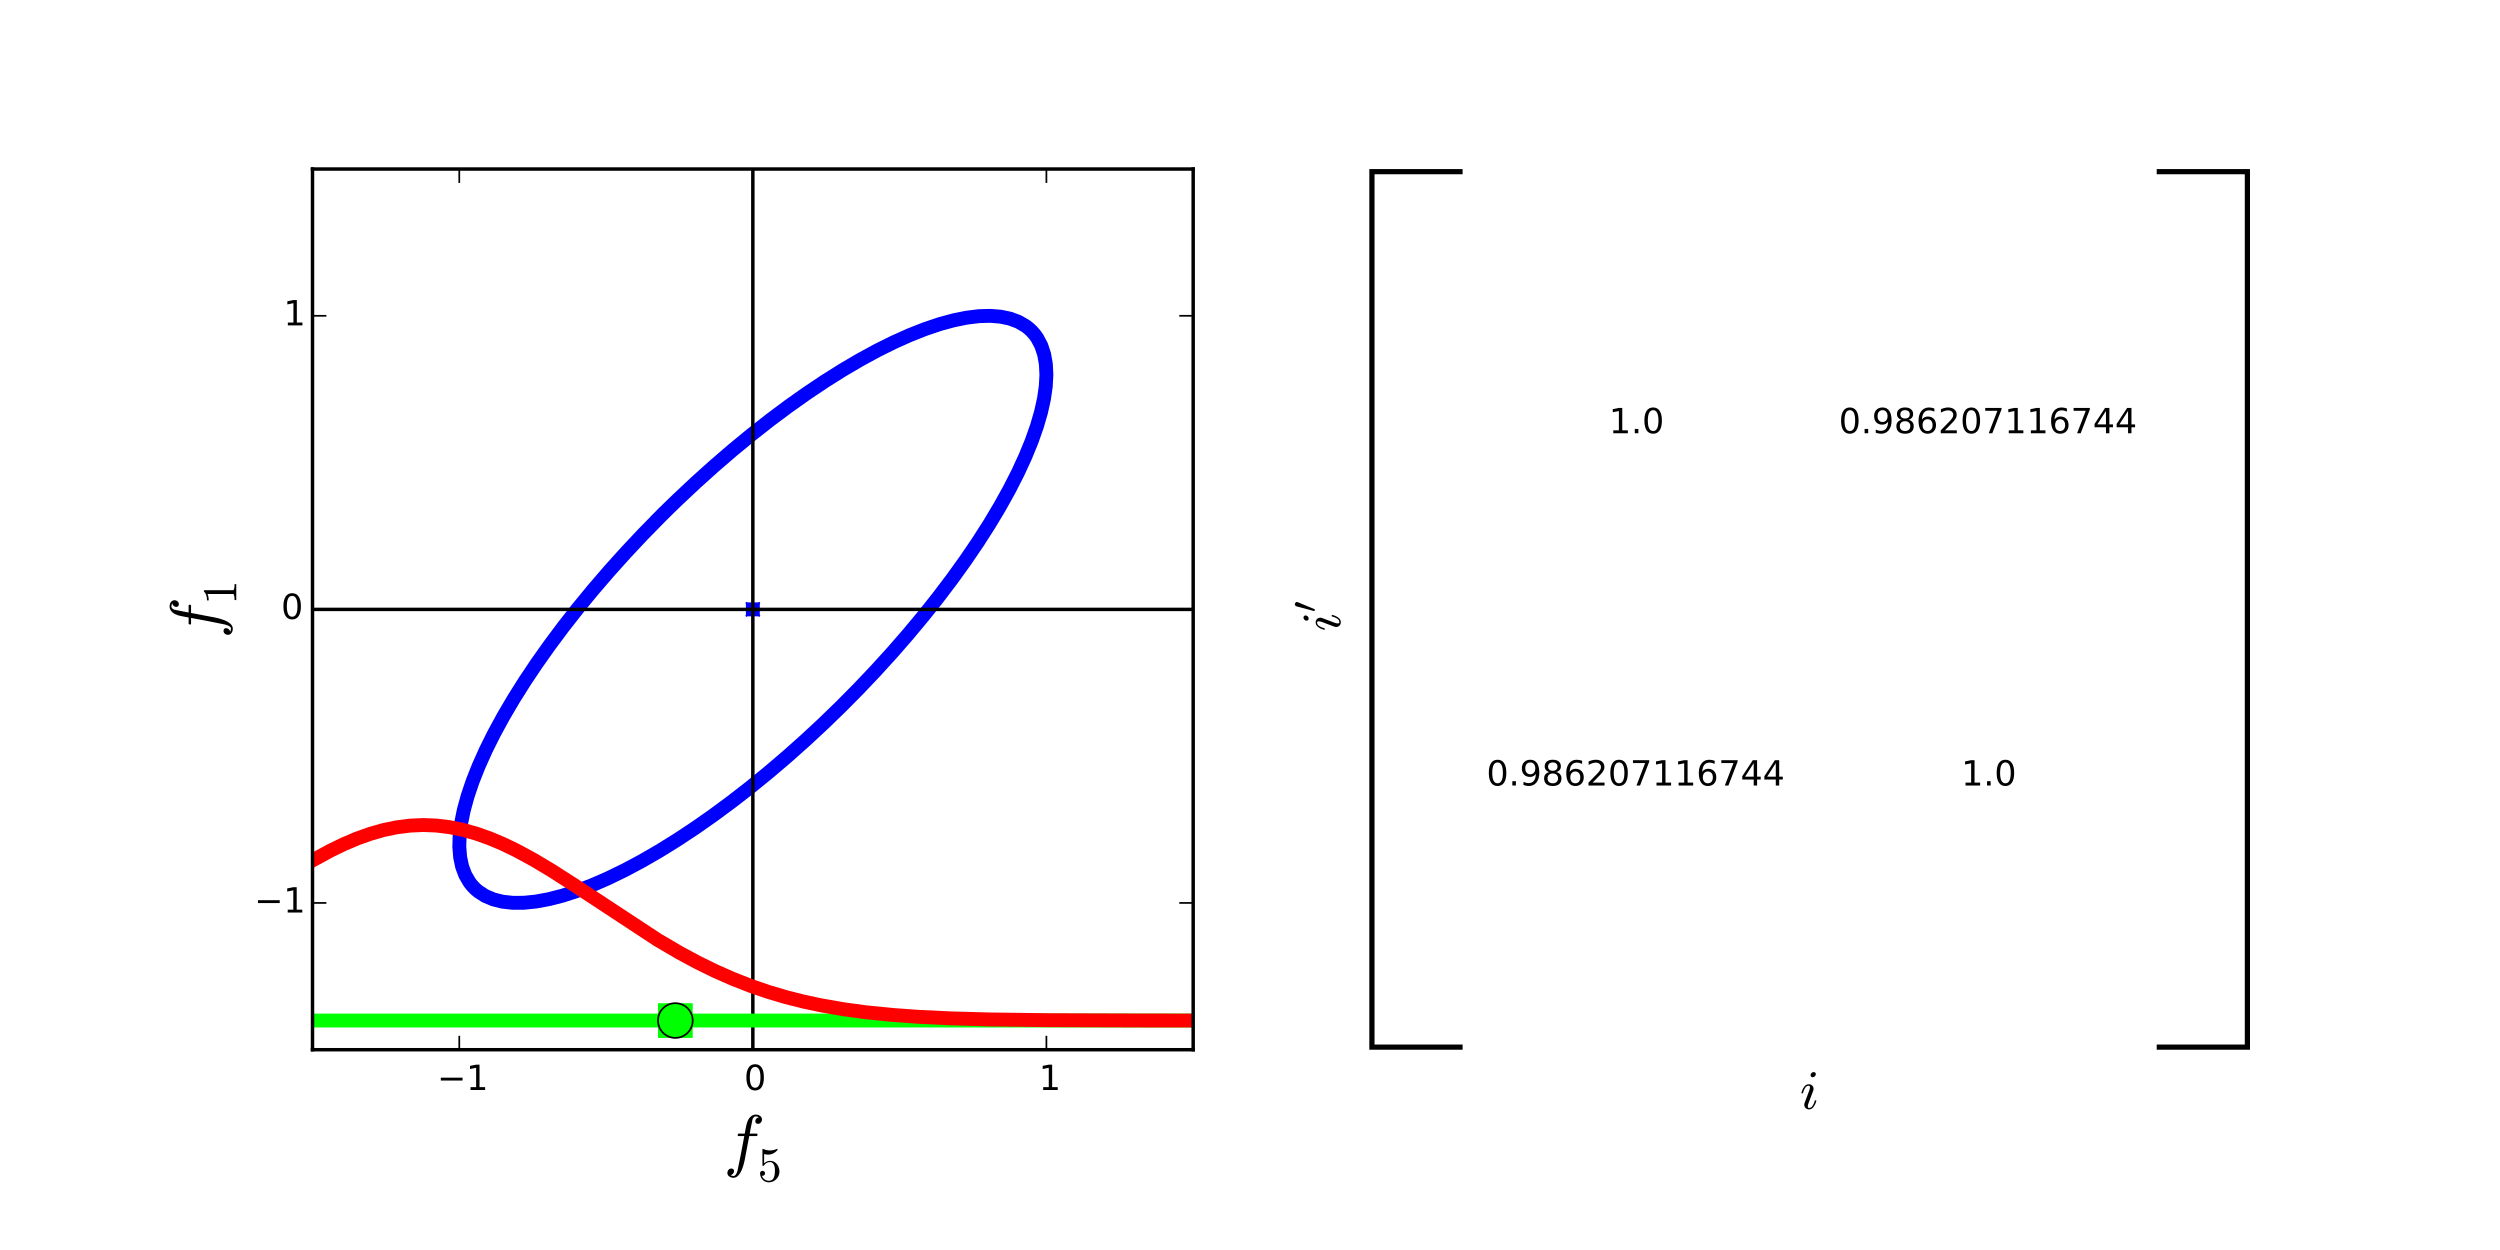
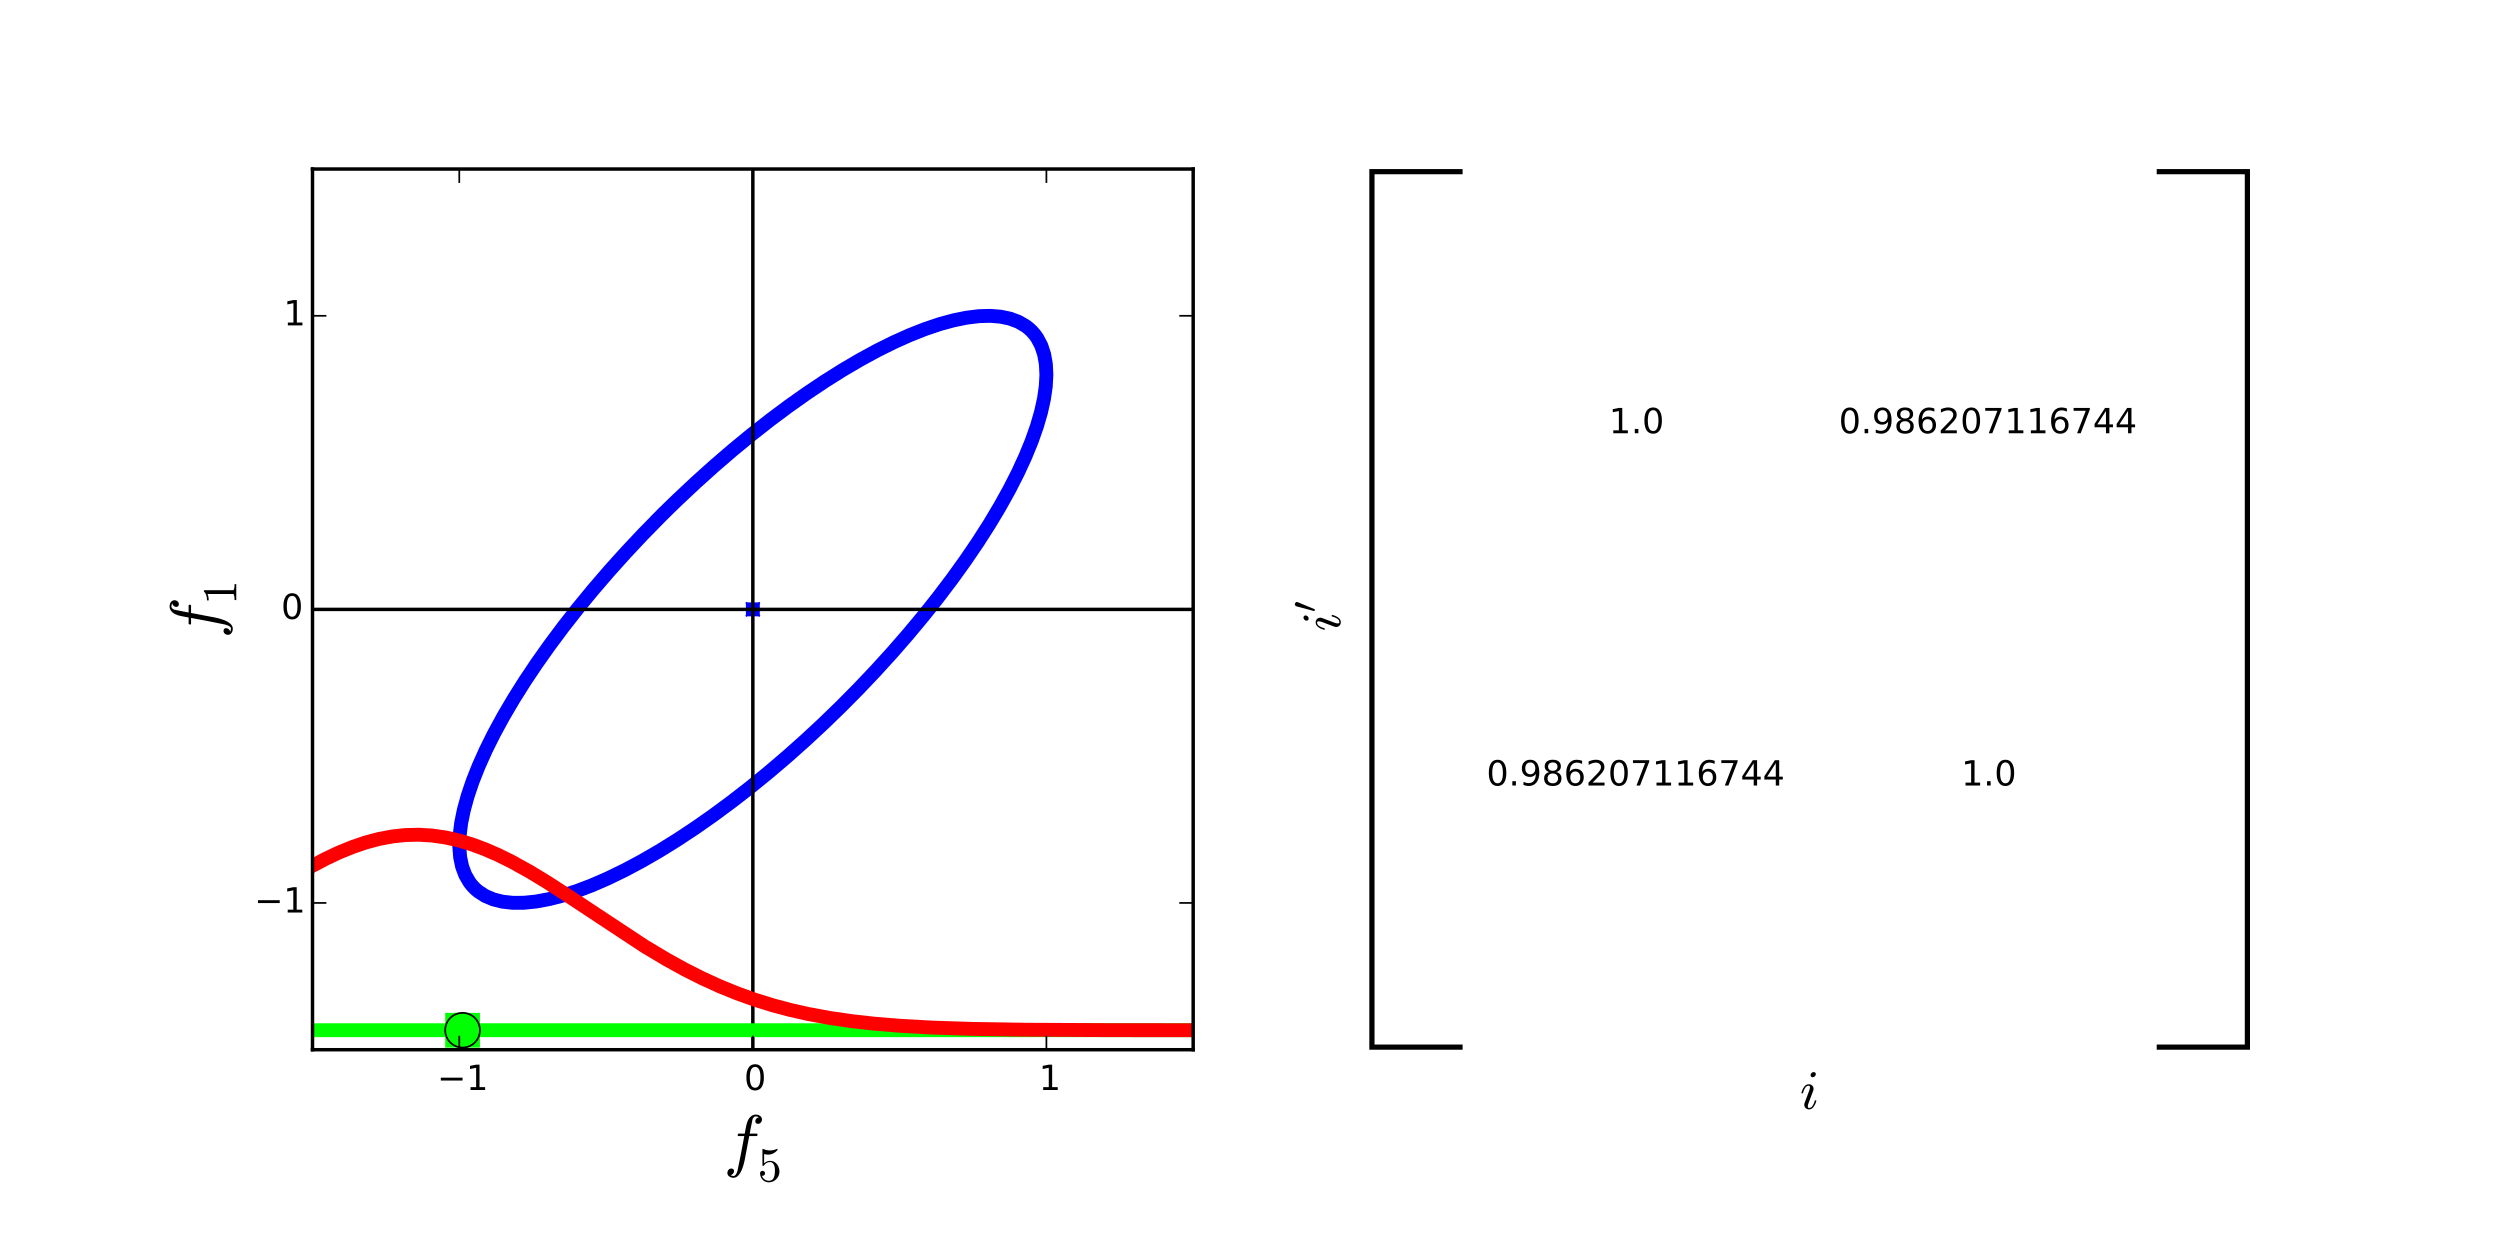
<svg xmlns="http://www.w3.org/2000/svg" xmlns:xlink="http://www.w3.org/1999/xlink" height="360pt" version="1.1" viewBox="0 0 720 360" width="720pt">
  <defs>
    <style type="text/css">
*{stroke-linecap:butt;stroke-linejoin:round;}
  </style>
  </defs>
  <g id="figure_1">
    <g id="patch_1">
      <path d=" M0 360 L720 360 L720 0 L0 0 z " style="fill:#ffffff;" />
    </g>
    <g id="axes_1">
      <g id="patch_2">
        <path d=" M90 302.318 L343.636 302.318 L343.636 48.682 L90 48.682 z " style="fill:#ffffff;" />
      </g>
      <g id="line2d_1">
        <path clip-path="url(#p327466bd2e)" d=" M190.132 148.814 L192.678 146.294 L195.248 143.804 L200.449 138.921 L205.716 134.184 L211.028 129.612 L216.362 125.222 L221.698 121.033 L227.015 117.061 L232.291 113.322 L237.505 109.831 L242.637 106.601 L247.666 103.646 L252.572 100.978 L257.335 98.607 L261.937 96.542 L266.359 94.792 L270.584 93.364 L274.594 92.263 L278.374 91.494 L281.909 91.06 L285.184 90.962 L288.187 91.201 L290.905 91.777 L293.327 92.686 L295.445 93.925 L296.387 94.667 L297.25 95.49 L298.032 96.392 L298.733 97.373 L299.891 99.568 L300.717 102.066 L301.208 104.856 L301.363 107.928 L301.182 111.269 L300.663 114.866 L299.811 118.705 L298.628 122.771 L297.119 127.046 L295.289 131.515 L293.147 136.159 L290.7 140.96 L287.959 145.899 L284.935 150.955 L281.639 156.11 L278.084 161.342 L274.285 166.63 L270.258 171.953 L266.017 177.291 L261.58 182.621 L256.964 187.924 L252.189 193.176 L247.273 198.358 L242.235 203.449 L237.096 208.429 L231.876 213.277 L226.596 217.975 L221.277 222.504 L215.94 226.845 L210.607 230.981 L205.298 234.896 L200.036 238.575 L194.84 242.002 L189.732 245.164 L184.732 248.048 L179.86 250.643 L175.135 252.938 L170.576 254.925 L166.202 256.595 L162.029 257.942 L158.075 258.961 L154.355 259.646 L150.884 259.996 L147.676 260.01 L144.743 259.686 L142.098 259.027 L139.75 258.035 L137.71 256.714 L136.808 255.931 L135.986 255.069 L135.244 254.127 L134.004 252.009 L133.095 249.587 L132.52 246.868 L132.28 243.866 L132.378 240.591 L132.812 237.056 L133.581 233.276 L134.682 229.266 L136.11 225.041 L137.86 220.619 L139.925 216.017 L142.296 211.254 L144.965 206.348 L147.919 201.319 L151.149 196.187 L154.64 190.972 L158.379 185.696 L162.351 180.38 L166.54 175.044 L170.93 169.709 L175.502 164.398 L180.24 159.131 L185.123 153.929 L190.132 148.814 L190.132 148.814" style="fill:none;stroke:#0000ff;stroke-linecap:square;stroke-width:4;" />
      </g>
      <g id="line2d_2">
        <path clip-path="url(#p327466bd2e)" d=" M216.818 175.5" style="fill:none;stroke:#0000ff;stroke-linecap:square;stroke-width:4;" />
        <defs>
          <path d=" M-2 2 L2 -2 M-2 -2 L2 2" id="mf17e2e6b86" style="stroke:#0000ff;stroke-width:0.5;" />
        </defs>
        <g clip-path="url(#p327466bd2e)">
          <use style="fill:#0000ff;stroke:#0000ff;stroke-width:0.5;" x="216.818" xlink:href="#mf17e2e6b86" y="175.5" />
        </g>
      </g>
      <g id="line2d_3">
        <path clip-path="url(#p327466bd2e)" d=" M90 175.5 L343.636 175.5" style="fill:none;stroke:#000000;stroke-linecap:square;" />
      </g>
      <g id="line2d_4">
        <path clip-path="url(#p327466bd2e)" d=" M216.818 302.318 L216.818 48.682" style="fill:none;stroke:#000000;stroke-linecap:square;" />
      </g>
      <g id="line2d_5">
-         <path clip-path="url(#p327466bd2e)" d=" M90 293.916 L343.636 293.916" style="fill:none;stroke:#00ff00;stroke-linecap:square;stroke-width:4;" />
+         <path clip-path="url(#p327466bd2e)" d=" M90 296.703 L343.636 296.703" style="fill:none;stroke:#00ff00;stroke-linecap:square;stroke-width:4;" />
      </g>
      <g id="line2d_6">
-         <path clip-path="url(#p327466bd2e)" d=" M90 247.797 L95.098 245.017 L98.922 243.161 L102.746 241.534 L106.569 240.162 L110.393 239.068 L114.217 238.27 L118.04 237.781 L121.864 237.609 L125.688 237.758 L129.511 238.225 L133.335 239.002 L137.159 240.076 L140.982 241.429 L144.806 243.039 L148.63 244.88 L153.728 247.643 L158.826 250.691 L165.199 254.782 L189.415 270.701 L195.788 274.437 L200.886 277.179 L205.984 279.68 L211.083 281.93 L216.181 283.926 L221.279 285.673 L226.377 287.184 L231.476 288.473 L236.574 289.559 L242.947 290.665 L249.319 291.527 L256.967 292.3 L264.614 292.848 L273.536 293.276 L285.007 293.599 L301.576 293.811 L329.616 293.903 L343.636 293.912 L343.636 293.912" style="fill:none;stroke:#ff0000;stroke-linecap:square;stroke-width:4;" />
+         <path clip-path="url(#p327466bd2e)" d=" M90 249.328 L93.824 247.319 L97.647 245.518 L101.471 243.953 L105.295 242.648 L109.118 241.627 L112.942 240.905 L116.766 240.494 L120.589 240.403 L124.413 240.632 L128.237 241.178 L132.06 242.03 L135.884 243.176 L139.708 244.596 L143.531 246.266 L147.355 248.16 L152.453 250.983 L157.551 254.075 L163.924 258.201 L185.592 272.508 L191.964 276.32 L197.063 279.135 L202.161 281.713 L207.259 284.042 L212.357 286.117 L217.455 287.941 L222.554 289.524 L227.652 290.88 L232.75 292.027 L239.123 293.2 L245.496 294.119 L251.868 294.827 L259.516 295.452 L268.438 295.945 L279.909 296.323 L295.203 296.563 L319.42 296.679 L343.636 296.699 L343.636 296.699" style="fill:none;stroke:#ff0000;stroke-linecap:square;stroke-width:4;" />
      </g>
      <g id="line2d_7">
-         <path clip-path="url(#p327466bd2e)" d=" M194.499 293.916" style="fill:none;stroke:#00ff00;stroke-linecap:square;stroke-width:10;" />
+         <path clip-path="url(#p327466bd2e)" d=" M133.22 296.703" style="fill:none;stroke:#00ff00;stroke-linecap:square;stroke-width:10;" />
        <defs>
          <path d=" M0 5 C1.326 5 2.598 4.473 3.536 3.536 C4.473 2.598 5 1.326 5 0 C5 -1.326 4.473 -2.598 3.536 -3.536 C2.598 -4.473 1.326 -5 0 -5 C-1.326 -5 -2.598 -4.473 -3.536 -3.536 C-4.473 -2.598 -5 -1.326 -5 0 C-5 1.326 -4.473 2.598 -3.536 3.536 C-2.598 4.473 -1.326 5 0 5 z " id="m7813ac0a1d" style="stroke:#000000;stroke-width:0.5;" />
        </defs>
        <g clip-path="url(#p327466bd2e)">
-           <use style="fill:#00ff00;stroke:#000000;stroke-width:0.5;" x="194.499" xlink:href="#m7813ac0a1d" y="293.916" />
+           <use style="fill:#00ff00;stroke:#000000;stroke-width:0.5;" x="133.22" xlink:href="#m7813ac0a1d" y="296.703" />
        </g>
      </g>
      <g id="patch_3">
-         <path d=" M90 302.318 L343.636 302.318" style="fill:none;stroke:#000000;stroke-linecap:square;stroke-linejoin:miter;" />
+         <path d=" M90 302.318 L90 48.682" style="fill:none;stroke:#000000;stroke-linecap:square;stroke-linejoin:miter;" />
      </g>
      <g id="patch_4">
        <path d=" M343.636 302.318 L343.636 48.682" style="fill:none;stroke:#000000;stroke-linecap:square;stroke-linejoin:miter;" />
      </g>
      <g id="patch_5">
+         <path d=" M90 302.318 L343.636 302.318" style="fill:none;stroke:#000000;stroke-linecap:square;stroke-linejoin:miter;" />
+       </g>
+       <g id="patch_6">
        <path d=" M90 48.682 L343.636 48.682" style="fill:none;stroke:#000000;stroke-linecap:square;stroke-linejoin:miter;" />
-       </g>
-       <g id="patch_6">
-         <path d=" M90 302.318 L90 48.682" style="fill:none;stroke:#000000;stroke-linecap:square;stroke-linejoin:miter;" />
      </g>
      <g id="matplotlib.axis_1">
        <g id="xtick_1">
          <g id="line2d_8">
            <defs>
              <path d=" M0 0 L0 -4" id="mc7db9fdffb" style="stroke:#000000;stroke-width:0.5;" />
            </defs>
            <g>
              <use style="stroke:#000000;stroke-width:0.5;" x="132.273" xlink:href="#mc7db9fdffb" y="302.318" />
            </g>
          </g>
          <g id="line2d_9">
            <defs>
              <path d=" M0 0 L0 4" id="m5a7d422ac3" style="stroke:#000000;stroke-width:0.5;" />
            </defs>
            <g>
              <use style="stroke:#000000;stroke-width:0.5;" x="132.273" xlink:href="#m5a7d422ac3" y="48.682" />
            </g>
          </g>
          <g id="text_1">
            <defs>
              <path d=" M10.594 35.5 L73.188 35.5 L73.188 27.203 L10.594 27.203 z " id="BitstreamVeraSans-Roman-2212" />
              <path d=" M12.406 8.297 L28.516 8.297 L28.516 63.922 L10.984 60.406 L10.984 69.391 L28.422 72.906 L38.281 72.906 L38.281 8.297 L54.391 8.297 L54.391 0 L12.406 0 z " id="BitstreamVeraSans-Roman-31" />
            </defs>
            <g transform="translate(125.893 313.9166)scale(0.1 -0.1)">
              <use xlink:href="#BitstreamVeraSans-Roman-2212" />
              <use x="83.789" xlink:href="#BitstreamVeraSans-Roman-31" />
            </g>
          </g>
        </g>
        <g id="xtick_2">
          <g id="line2d_10">
            <g>
              <use style="stroke:#000000;stroke-width:0.5;" x="216.818" xlink:href="#mc7db9fdffb" y="302.318" />
            </g>
          </g>
          <g id="line2d_11">
            <g>
              <use style="stroke:#000000;stroke-width:0.5;" x="216.818" xlink:href="#m5a7d422ac3" y="48.682" />
            </g>
          </g>
          <g id="text_2">
            <defs>
              <path d=" M31.781 66.406 Q24.172 66.406 20.328 58.906 Q16.5 51.422 16.5 36.375 Q16.5 21.391 20.328 13.891 Q24.172 6.391 31.781 6.391 Q39.453 6.391 43.281 13.891 Q47.125 21.391 47.125 36.375 Q47.125 51.422 43.281 58.906 Q39.453 66.406 31.781 66.406 M31.781 74.219 Q44.047 74.219 50.516 64.516 Q56.984 54.828 56.984 36.375 Q56.984 17.969 50.516 8.266 Q44.047 -1.422 31.781 -1.422 Q19.531 -1.422 13.062 8.266 Q6.594 17.969 6.594 36.375 Q6.594 54.828 13.062 64.516 Q19.531 74.219 31.781 74.219" id="BitstreamVeraSans-Roman-30" />
            </defs>
            <g transform="translate(214.2987 313.9166)scale(0.1 -0.1)">
              <use xlink:href="#BitstreamVeraSans-Roman-30" />
            </g>
          </g>
        </g>
        <g id="xtick_3">
          <g id="line2d_12">
            <g>
              <use style="stroke:#000000;stroke-width:0.5;" x="301.364" xlink:href="#mc7db9fdffb" y="302.318" />
            </g>
          </g>
          <g id="line2d_13">
            <g>
              <use style="stroke:#000000;stroke-width:0.5;" x="301.364" xlink:href="#m5a7d422ac3" y="48.682" />
            </g>
          </g>
          <g id="text_3">
            <g transform="translate(299.1933 313.9166)scale(0.1 -0.1)">
              <use xlink:href="#BitstreamVeraSans-Roman-31" />
            </g>
          </g>
        </g>
        <g id="text_4">
          <defs>
+             <path d=" M9.719 -16.5 Q11.578 -17.922 14.203 -17.922 Q17.781 -17.922 20.016 -10.016 Q20.953 -6.203 25.094 15.094 L29.688 39.594 L21.094 39.594 Q20.125 39.594 20.125 40.922 Q20.516 43.109 21.391 43.109 L30.328 43.109 L31.5 49.609 Q32.078 52.641 32.562 54.812 Q33.062 56.984 33.625 58.828 Q34.188 60.688 35.297 62.984 Q37.016 66.266 39.922 68.391 Q42.828 70.516 46.188 70.516 Q48.391 70.516 50.469 69.703 Q52.547 68.891 53.859 67.281 Q55.172 65.672 55.172 63.484 Q55.172 60.938 53.484 59.047 Q51.812 57.172 49.422 57.172 Q47.797 57.172 46.656 58.172 Q45.516 59.188 45.516 60.797 Q45.516 62.984 47 64.625 Q48.484 66.266 50.688 66.5 Q48.828 67.922 46.094 67.922 Q44.578 67.922 43.234 66.5 Q41.891 65.094 41.5 63.484 Q40.875 60.938 38.719 49.703 L37.5 43.109 L47.797 43.109 Q48.781 43.109 48.781 41.797 Q48.734 41.547 48.578 40.938 Q48.438 40.328 48.172 39.953 Q47.906 39.594 47.516 39.594 L36.812 39.594 L32.172 15.188 Q31.297 9.859 30.141 4.359 Q29 -1.125 26.922 -6.906 Q24.859 -12.703 21.625 -16.609 Q18.406 -20.516 14.016 -20.516 Q10.641 -20.516 7.984 -18.578 Q5.328 -16.656 5.328 -13.484 Q5.328 -10.938 6.953 -9.047 Q8.594 -7.172 11.078 -7.172 Q12.75 -7.172 13.859 -8.172 Q14.984 -9.188 14.984 -10.797 Q14.984 -12.938 13.391 -14.719 Q11.812 -16.5 9.719 -16.5" id="Cmmi10-66" />
            <path d=" M8.688 11.375 Q9.719 8.453 11.844 6.047 Q13.969 3.656 16.875 2.312 Q19.781 0.984 22.906 0.984 Q30.125 0.984 32.859 6.594 Q35.594 12.203 35.594 20.219 Q35.594 23.688 35.469 26.047 Q35.359 28.422 34.812 30.609 Q33.891 34.125 31.562 36.766 Q29.25 39.406 25.875 39.406 Q22.516 39.406 20.094 38.375 Q17.672 37.359 16.156 35.984 Q14.656 34.625 13.484 33.109 Q12.312 31.594 12.016 31.5 L10.891 31.5 Q10.641 31.5 10.266 31.812 Q9.906 32.125 9.906 32.422 L9.906 65.828 Q9.906 66.062 10.219 66.328 Q10.547 66.609 10.891 66.609 L11.188 66.609 Q17.922 63.375 25.484 63.375 Q32.906 63.375 39.797 66.609 L40.094 66.609 Q40.438 66.609 40.719 66.359 Q41.016 66.109 41.016 65.828 L41.016 64.891 Q41.016 64.406 40.828 64.406 Q37.406 59.859 32.25 57.312 Q27.094 54.781 21.578 54.781 Q17.578 54.781 13.375 55.906 L13.375 37.016 Q16.703 39.703 19.312 40.844 Q21.922 42 25.984 42 Q31.5 42 35.859 38.812 Q40.234 35.641 42.578 30.531 Q44.922 25.438 44.922 20.125 Q44.922 14.109 41.969 8.984 Q39.016 3.859 33.938 0.828 Q28.859 -2.203 22.906 -2.203 Q17.969 -2.203 13.844 0.328 Q9.719 2.875 7.344 7.172 Q4.984 11.469 4.984 16.312 Q4.984 18.562 6.438 19.969 Q7.906 21.391 10.109 21.391 Q12.312 21.391 13.797 19.938 Q15.281 18.5 15.281 16.312 Q15.281 14.156 13.797 12.672 Q12.312 11.188 10.109 11.188 Q9.766 11.188 9.328 11.25 Q8.891 11.328 8.688 11.375" id="Cmr10-35" />
-             <path d=" M9.719 -16.5 Q11.578 -17.922 14.203 -17.922 Q17.781 -17.922 20.016 -10.016 Q20.953 -6.203 25.094 15.094 L29.688 39.594 L21.094 39.594 Q20.125 39.594 20.125 40.922 Q20.516 43.109 21.391 43.109 L30.328 43.109 L31.5 49.609 Q32.078 52.641 32.562 54.812 Q33.062 56.984 33.625 58.828 Q34.188 60.688 35.297 62.984 Q37.016 66.266 39.922 68.391 Q42.828 70.516 46.188 70.516 Q48.391 70.516 50.469 69.703 Q52.547 68.891 53.859 67.281 Q55.172 65.672 55.172 63.484 Q55.172 60.938 53.484 59.047 Q51.812 57.172 49.422 57.172 Q47.797 57.172 46.656 58.172 Q45.516 59.188 45.516 60.797 Q45.516 62.984 47 64.625 Q48.484 66.266 50.688 66.5 Q48.828 67.922 46.094 67.922 Q44.578 67.922 43.234 66.5 Q41.891 65.094 41.5 63.484 Q40.875 60.938 38.719 49.703 L37.5 43.109 L47.797 43.109 Q48.781 43.109 48.781 41.797 Q48.734 41.547 48.578 40.938 Q48.438 40.328 48.172 39.953 Q47.906 39.594 47.516 39.594 L36.812 39.594 L32.172 15.188 Q31.297 9.859 30.141 4.359 Q29 -1.125 26.922 -6.906 Q24.859 -12.703 21.625 -16.609 Q18.406 -20.516 14.016 -20.516 Q10.641 -20.516 7.984 -18.578 Q5.328 -16.656 5.328 -13.484 Q5.328 -10.938 6.953 -9.047 Q8.594 -7.172 11.078 -7.172 Q12.75 -7.172 13.859 -8.172 Q14.984 -9.188 14.984 -10.797 Q14.984 -12.938 13.391 -14.719 Q11.812 -16.5 9.719 -16.5" id="Cmmi10-66" />
          </defs>
          <g transform="translate(208.4182 335.1963)scale(0.2 -0.2)">
            <use transform="translate(0.0 0.484375)" xlink:href="#Cmmi10-66" />
            <use transform="translate(48.87695 -25.025)scale(0.7)" xlink:href="#Cmr10-35" />
          </g>
        </g>
      </g>
      <g id="matplotlib.axis_2">
        <g id="ytick_1">
          <g id="line2d_14">
            <defs>
              <path d=" M0 0 L4 0" id="md7965d1ba0" style="stroke:#000000;stroke-width:0.5;" />
            </defs>
            <g>
              <use style="stroke:#000000;stroke-width:0.5;" x="90.0" xlink:href="#md7965d1ba0" y="260.045" />
            </g>
          </g>
          <g id="line2d_15">
            <defs>
              <path d=" M0 0 L-4 0" id="md9a1c1a7cd" style="stroke:#000000;stroke-width:0.5;" />
            </defs>
            <g>
              <use style="stroke:#000000;stroke-width:0.5;" x="343.636" xlink:href="#md9a1c1a7cd" y="260.045" />
            </g>
          </g>
          <g id="text_5">
            <g transform="translate(73.24062 262.8048)scale(0.1 -0.1)">
              <use xlink:href="#BitstreamVeraSans-Roman-2212" />
              <use x="83.789" xlink:href="#BitstreamVeraSans-Roman-31" />
            </g>
          </g>
        </g>
        <g id="ytick_2">
          <g id="line2d_16">
            <g>
              <use style="stroke:#000000;stroke-width:0.5;" x="90.0" xlink:href="#md7965d1ba0" y="175.5" />
            </g>
          </g>
          <g id="line2d_17">
            <g>
              <use style="stroke:#000000;stroke-width:0.5;" x="343.636" xlink:href="#md9a1c1a7cd" y="175.5" />
            </g>
          </g>
          <g id="text_6">
            <g transform="translate(80.96094 178.2594)scale(0.1 -0.1)">
              <use xlink:href="#BitstreamVeraSans-Roman-30" />
            </g>
          </g>
        </g>
        <g id="ytick_3">
          <g id="line2d_18">
            <g>
              <use style="stroke:#000000;stroke-width:0.5;" x="90.0" xlink:href="#md7965d1ba0" y="90.955" />
            </g>
          </g>
          <g id="line2d_19">
            <g>
              <use style="stroke:#000000;stroke-width:0.5;" x="343.636" xlink:href="#md9a1c1a7cd" y="90.955" />
            </g>
          </g>
          <g id="text_7">
            <g transform="translate(81.65937 93.71392)scale(0.1 -0.1)">
              <use xlink:href="#BitstreamVeraSans-Roman-31" />
            </g>
          </g>
        </g>
        <g id="text_8">
          <defs>
            <path d=" M9.281 0 L9.281 3.516 Q21.781 3.516 21.781 6.688 L21.781 59.188 Q16.609 56.688 8.688 56.688 L8.688 60.203 Q20.953 60.203 27.203 66.609 L28.609 66.609 Q28.953 66.609 29.266 66.328 Q29.594 66.062 29.594 65.719 L29.594 6.688 Q29.594 3.516 42.094 3.516 L42.094 0 z " id="Cmr10-31" />
          </defs>
          <g transform="translate(63.04062 183.9)rotate(-90.0)scale(0.2 -0.2)">
            <use transform="translate(0.0 0.484375)" xlink:href="#Cmmi10-66" />
            <use transform="translate(48.87695 -25.025)scale(0.7)" xlink:href="#Cmr10-31" />
          </g>
        </g>
      </g>
    </g>
    <g id="axes_2">
      <g id="line2d_20">
        <path clip-path="url(#pf6dab5210c)" d=" M419.727 48.682 L394.364 48.682 L394.364 302.318 L419.727 302.318" style="fill:none;stroke:#000000;stroke-linecap:square;stroke-width:3;" />
      </g>
      <g id="line2d_21">
        <path clip-path="url(#pf6dab5210c)" d=" M622.636 48.682 L648 48.682 L648 302.318 L622.636 302.318" style="fill:none;stroke:#000000;stroke-linecap:square;stroke-width:3;" />
      </g>
      <g id="matplotlib.axis_3">
        <g id="text_9">
          <defs>
            <path d=" M7.812 7.172 Q7.812 9.031 8.594 11.078 L16.703 32.625 Q18.016 36.281 18.016 38.625 Q18.016 41.609 15.828 41.609 Q11.859 41.609 9.297 37.531 Q6.734 33.453 5.516 28.422 Q5.328 27.781 4.688 27.781 L3.516 27.781 Q2.688 27.781 2.688 28.719 L2.688 29 Q4.297 34.969 7.609 39.578 Q10.938 44.188 16.016 44.188 Q19.578 44.188 22.047 41.844 Q24.516 39.5 24.516 35.891 Q24.516 34.031 23.688 31.984 L15.578 10.5 Q14.203 7.172 14.203 4.5 Q14.203 1.516 16.5 1.516 Q20.406 1.516 23.016 5.688 Q25.641 9.859 26.703 14.703 Q26.906 15.281 27.484 15.281 L28.719 15.281 Q29.109 15.281 29.344 15.016 Q29.594 14.75 29.594 14.406 Q29.594 14.312 29.5 14.109 Q28.125 8.453 24.734 3.656 Q21.344 -1.125 16.312 -1.125 Q12.797 -1.125 10.297 1.297 Q7.812 3.719 7.812 7.172 M19.094 60.594 Q19.094 62.703 20.844 64.406 Q22.609 66.109 24.703 66.109 Q26.422 66.109 27.516 65.062 Q28.609 64.016 28.609 62.406 Q28.609 60.156 26.828 58.469 Q25.047 56.781 22.906 56.781 Q21.297 56.781 20.188 57.875 Q19.094 58.984 19.094 60.594" id="Cmmi10-69" />
          </defs>
          <g transform="translate(518.3818 319.4757)scale(0.16 -0.16)">
            <use transform="translate(0.0 0.890625)" xlink:href="#Cmmi10-69" />
          </g>
        </g>
      </g>
      <g id="matplotlib.axis_4">
        <g id="text_10">
          <defs>
            <path d=" M3.516 5.422 Q2.875 5.609 2.875 6.391 L15.094 51.812 Q15.672 53.656 17.078 54.781 Q18.5 55.906 20.312 55.906 Q22.656 55.906 24.438 54.359 Q26.219 52.828 26.219 50.484 Q26.219 49.469 25.688 48.188 L7.625 4.984 Q7.281 4.297 6.688 4.297 Q6.156 4.297 5 4.781 Q3.859 5.281 3.516 5.422" id="Cmsy10-30" />
          </defs>
          <g transform="translate(386.0361 181.82)rotate(-90.0)scale(0.16 -0.16)">
            <use transform="translate(0.0 0.35)" xlink:href="#Cmmi10-69" />
            <use transform="translate(34.42383 42.86562)scale(0.7)" xlink:href="#Cmsy10-30" />
          </g>
        </g>
      </g>
      <g id="text_11">
        <defs>
          <path d=" M10.688 12.406 L21 12.406 L21 0 L10.688 0 z " id="BitstreamVeraSans-Roman-2e" />
        </defs>
        <g transform="translate(463.3842 124.7727)scale(0.1 -0.1)">
          <use xlink:href="#BitstreamVeraSans-Roman-31" />
          <use x="63.623" xlink:href="#BitstreamVeraSans-Roman-2e" />
          <use x="95.41" xlink:href="#BitstreamVeraSans-Roman-30" />
        </g>
      </g>
      <g id="text_12">
        <defs>
          <path d=" M10.984 1.516 L10.984 10.5 Q14.703 8.734 18.5 7.812 Q22.312 6.891 25.984 6.891 Q35.75 6.891 40.891 13.453 Q46.047 20.016 46.781 33.406 Q43.953 29.203 39.594 26.953 Q35.25 24.703 29.984 24.703 Q19.047 24.703 12.672 31.312 Q6.297 37.938 6.297 49.422 Q6.297 60.641 12.938 67.422 Q19.578 74.219 30.609 74.219 Q43.266 74.219 49.922 64.516 Q56.594 54.828 56.594 36.375 Q56.594 19.141 48.406 8.859 Q40.234 -1.422 26.422 -1.422 Q22.703 -1.422 18.891 -0.688 Q15.094 0.047 10.984 1.516 M30.609 32.422 Q37.25 32.422 41.125 36.953 Q45.016 41.5 45.016 49.422 Q45.016 57.281 41.125 61.844 Q37.25 66.406 30.609 66.406 Q23.969 66.406 20.094 61.844 Q16.219 57.281 16.219 49.422 Q16.219 41.5 20.094 36.953 Q23.969 32.422 30.609 32.422" id="BitstreamVeraSans-Roman-39" />
+           <path d=" M8.203 72.906 L55.078 72.906 L55.078 68.703 L28.609 0 L18.312 0 L43.219 64.594 L8.203 64.594 z " id="BitstreamVeraSans-Roman-37" />
          <path d=" M37.797 64.312 L12.891 25.391 L37.797 25.391 z  M35.203 72.906 L47.609 72.906 L47.609 25.391 L58.016 25.391 L58.016 17.188 L47.609 17.188 L47.609 0 L37.797 0 L37.797 17.188 L4.891 17.188 L4.891 26.703 z " id="BitstreamVeraSans-Roman-34" />
-           <path d=" M8.203 72.906 L55.078 72.906 L55.078 68.703 L28.609 0 L18.312 0 L43.219 64.594 L8.203 64.594 z " id="BitstreamVeraSans-Roman-37" />
          <path d=" M31.781 34.625 Q24.75 34.625 20.719 30.859 Q16.703 27.094 16.703 20.516 Q16.703 13.922 20.719 10.156 Q24.75 6.391 31.781 6.391 Q38.812 6.391 42.859 10.172 Q46.922 13.969 46.922 20.516 Q46.922 27.094 42.891 30.859 Q38.875 34.625 31.781 34.625 M21.922 38.812 Q15.578 40.375 12.031 44.719 Q8.5 49.078 8.5 55.328 Q8.5 64.062 14.719 69.141 Q20.953 74.219 31.781 74.219 Q42.672 74.219 48.875 69.141 Q55.078 64.062 55.078 55.328 Q55.078 49.078 51.531 44.719 Q48 40.375 41.703 38.812 Q48.828 37.156 52.797 32.312 Q56.781 27.484 56.781 20.516 Q56.781 9.906 50.312 4.234 Q43.844 -1.422 31.781 -1.422 Q19.734 -1.422 13.25 4.234 Q6.781 9.906 6.781 20.516 Q6.781 27.484 10.781 32.312 Q14.797 37.156 21.922 38.812 M18.312 54.391 Q18.312 48.734 21.844 45.562 Q25.391 42.391 31.781 42.391 Q38.141 42.391 41.719 45.562 Q45.312 48.734 45.312 54.391 Q45.312 60.062 41.719 63.234 Q38.141 66.406 31.781 66.406 Q25.391 66.406 21.844 63.234 Q18.312 60.062 18.312 54.391" id="BitstreamVeraSans-Roman-38" />
+           <path d=" M19.188 8.297 L53.609 8.297 L53.609 0 L7.328 0 L7.328 8.297 Q12.938 14.109 22.625 23.891 Q32.328 33.688 34.812 36.531 Q39.547 41.844 41.422 45.531 Q43.312 49.219 43.312 52.781 Q43.312 58.594 39.234 62.25 Q35.156 65.922 28.609 65.922 Q23.969 65.922 18.812 64.312 Q13.672 62.703 7.812 59.422 L7.812 69.391 Q13.766 71.781 18.938 73 Q24.125 74.219 28.422 74.219 Q39.75 74.219 46.484 68.547 Q53.219 62.891 53.219 53.422 Q53.219 48.922 51.531 44.891 Q49.859 40.875 45.406 35.406 Q44.188 33.984 37.641 27.219 Q31.109 20.453 19.188 8.297" id="BitstreamVeraSans-Roman-32" />
          <path d=" M33.016 40.375 Q26.375 40.375 22.484 35.828 Q18.609 31.297 18.609 23.391 Q18.609 15.531 22.484 10.953 Q26.375 6.391 33.016 6.391 Q39.656 6.391 43.531 10.953 Q47.406 15.531 47.406 23.391 Q47.406 31.297 43.531 35.828 Q39.656 40.375 33.016 40.375 M52.594 71.297 L52.594 62.312 Q48.875 64.062 45.094 64.984 Q41.312 65.922 37.594 65.922 Q27.828 65.922 22.672 59.328 Q17.531 52.734 16.797 39.406 Q19.672 43.656 24.016 45.922 Q28.375 48.188 33.594 48.188 Q44.578 48.188 50.953 41.516 Q57.328 34.859 57.328 23.391 Q57.328 12.156 50.688 5.359 Q44.047 -1.422 33.016 -1.422 Q20.359 -1.422 13.672 8.266 Q6.984 17.969 6.984 36.375 Q6.984 53.656 15.188 63.938 Q23.391 74.219 37.203 74.219 Q40.922 74.219 44.703 73.484 Q48.484 72.75 52.594 71.297" id="BitstreamVeraSans-Roman-36" />
-           <path d=" M19.188 8.297 L53.609 8.297 L53.609 0 L7.328 0 L7.328 8.297 Q12.938 14.109 22.625 23.891 Q32.328 33.688 34.812 36.531 Q39.547 41.844 41.422 45.531 Q43.312 49.219 43.312 52.781 Q43.312 58.594 39.234 62.25 Q35.156 65.922 28.609 65.922 Q23.969 65.922 18.812 64.312 Q13.672 62.703 7.812 59.422 L7.812 69.391 Q13.766 71.781 18.938 73 Q24.125 74.219 28.422 74.219 Q39.75 74.219 46.484 68.547 Q53.219 62.891 53.219 53.422 Q53.219 48.922 51.531 44.891 Q49.859 40.875 45.406 35.406 Q44.188 33.984 37.641 27.219 Q31.109 20.453 19.188 8.297" id="BitstreamVeraSans-Roman-32" />
        </defs>
        <g transform="translate(529.5739 124.7727)scale(0.1 -0.1)">
          <use xlink:href="#BitstreamVeraSans-Roman-30" />
          <use x="63.623" xlink:href="#BitstreamVeraSans-Roman-2e" />
          <use x="95.41" xlink:href="#BitstreamVeraSans-Roman-39" />
          <use x="159.033" xlink:href="#BitstreamVeraSans-Roman-38" />
          <use x="222.656" xlink:href="#BitstreamVeraSans-Roman-36" />
          <use x="286.279" xlink:href="#BitstreamVeraSans-Roman-32" />
          <use x="349.902" xlink:href="#BitstreamVeraSans-Roman-30" />
          <use x="413.525" xlink:href="#BitstreamVeraSans-Roman-37" />
          <use x="477.148" xlink:href="#BitstreamVeraSans-Roman-31" />
          <use x="540.771" xlink:href="#BitstreamVeraSans-Roman-31" />
          <use x="604.395" xlink:href="#BitstreamVeraSans-Roman-36" />
          <use x="668.018" xlink:href="#BitstreamVeraSans-Roman-37" />
          <use x="731.641" xlink:href="#BitstreamVeraSans-Roman-34" />
          <use x="795.264" xlink:href="#BitstreamVeraSans-Roman-34" />
        </g>
      </g>
      <g id="text_13">
        <g transform="translate(428.1194 226.2273)scale(0.1 -0.1)">
          <use xlink:href="#BitstreamVeraSans-Roman-30" />
          <use x="63.623" xlink:href="#BitstreamVeraSans-Roman-2e" />
          <use x="95.41" xlink:href="#BitstreamVeraSans-Roman-39" />
          <use x="159.033" xlink:href="#BitstreamVeraSans-Roman-38" />
          <use x="222.656" xlink:href="#BitstreamVeraSans-Roman-36" />
          <use x="286.279" xlink:href="#BitstreamVeraSans-Roman-32" />
          <use x="349.902" xlink:href="#BitstreamVeraSans-Roman-30" />
          <use x="413.525" xlink:href="#BitstreamVeraSans-Roman-37" />
          <use x="477.148" xlink:href="#BitstreamVeraSans-Roman-31" />
          <use x="540.771" xlink:href="#BitstreamVeraSans-Roman-31" />
          <use x="604.395" xlink:href="#BitstreamVeraSans-Roman-36" />
          <use x="668.018" xlink:href="#BitstreamVeraSans-Roman-37" />
          <use x="731.641" xlink:href="#BitstreamVeraSans-Roman-34" />
          <use x="795.264" xlink:href="#BitstreamVeraSans-Roman-34" />
        </g>
      </g>
      <g id="text_14">
        <g transform="translate(564.8388 226.2273)scale(0.1 -0.1)">
          <use xlink:href="#BitstreamVeraSans-Roman-31" />
          <use x="63.623" xlink:href="#BitstreamVeraSans-Roman-2e" />
          <use x="95.41" xlink:href="#BitstreamVeraSans-Roman-30" />
        </g>
      </g>
    </g>
  </g>
  <defs>
    <clipPath id="p327466bd2e">
      <rect height="253.636" width="253.636" x="90.0" y="48.682" />
    </clipPath>
    <clipPath id="pf6dab5210c">
      <rect height="253.636" width="253.636" x="394.364" y="48.682" />
    </clipPath>
  </defs>
</svg>
